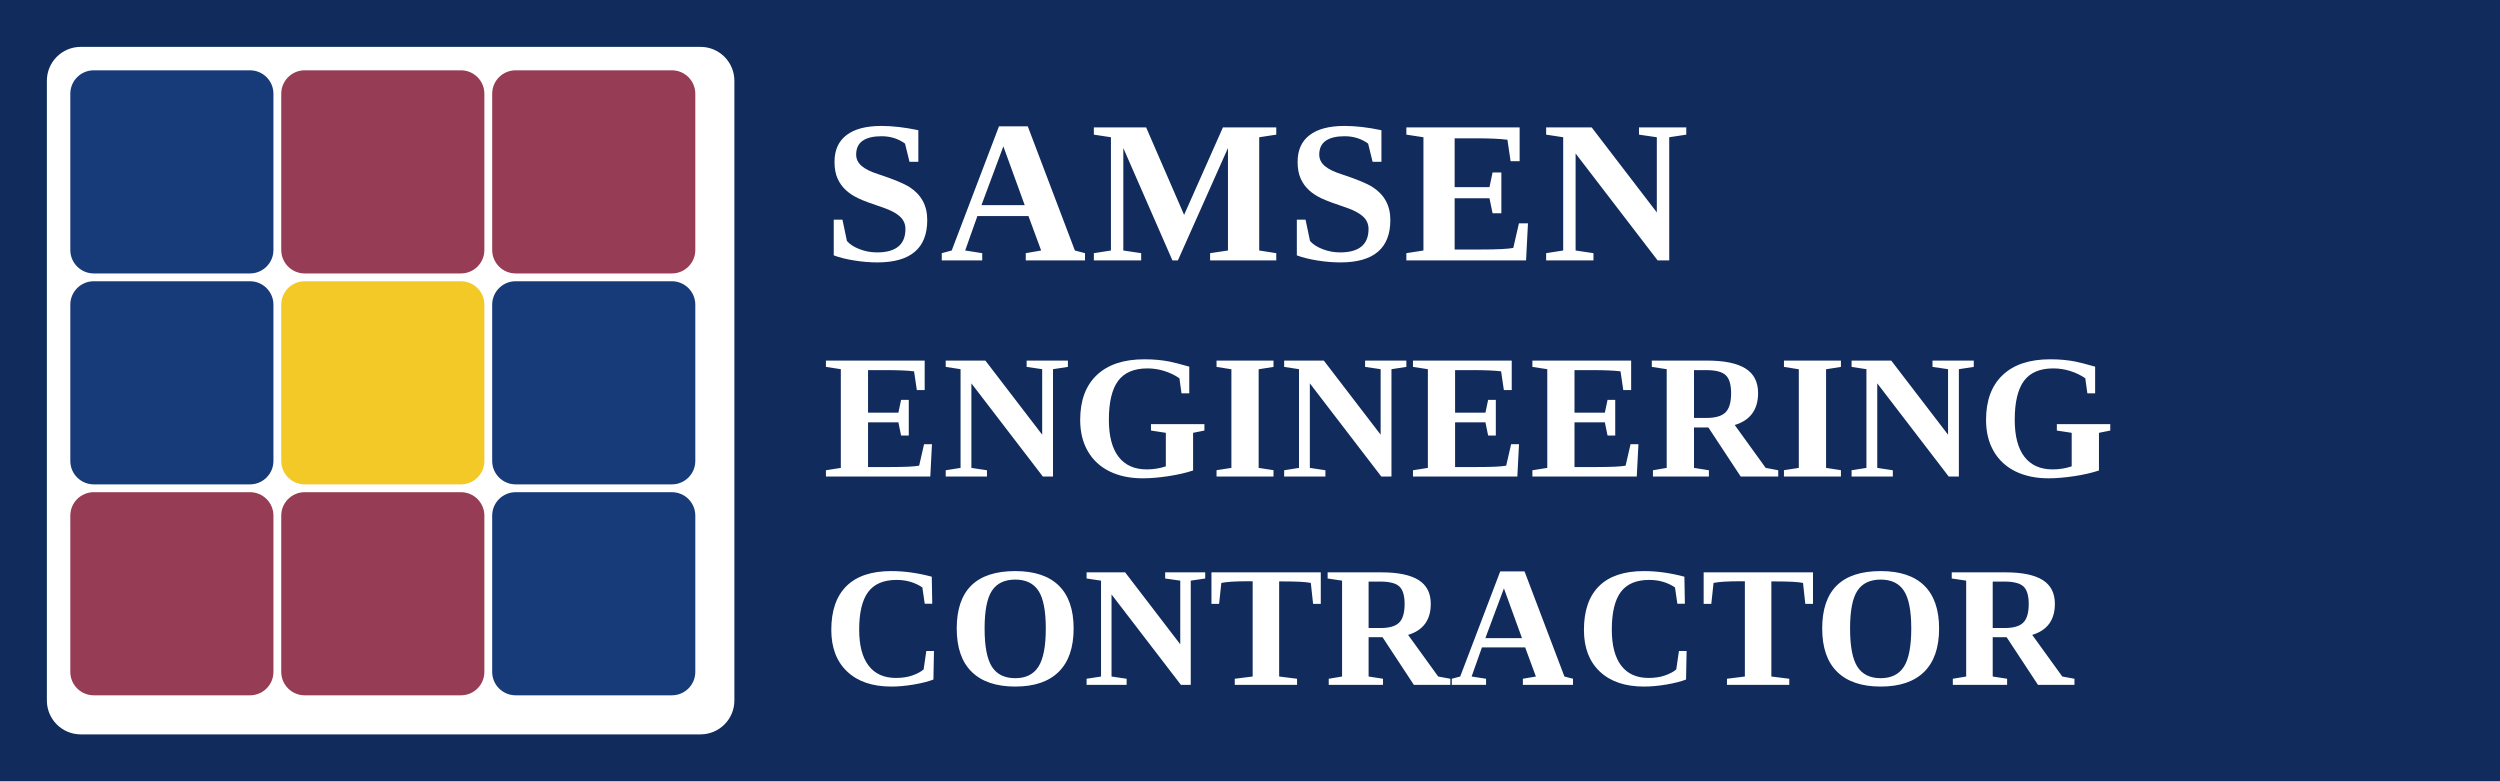
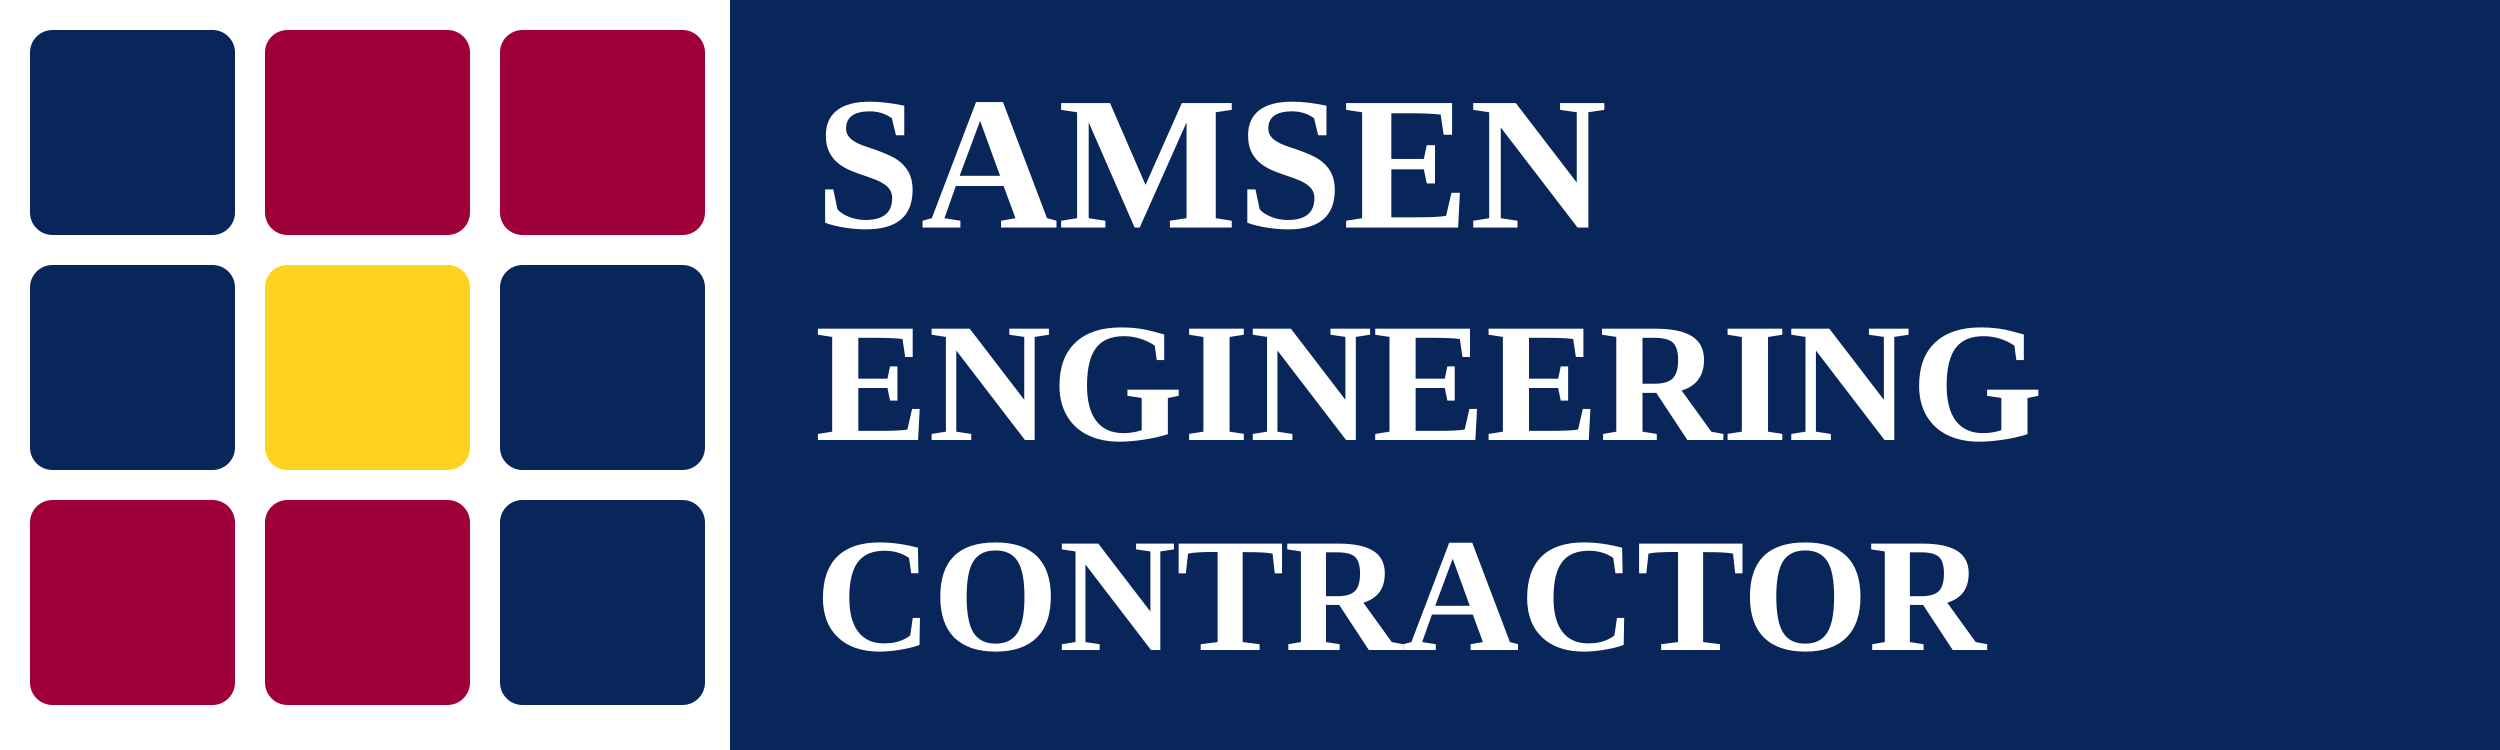
- <svg xmlns="http://www.w3.org/2000/svg" width="960" height="300" viewBox="0 0 960 300" role="img" aria-labelledby="logoTitle logoDesc">
-   <rect width="960" height="300" fill="#102b5c" />
-   <g transform="translate(18 18)">
-     <rect x="0" y="0" width="264" height="264" rx="13" fill="#ffffff" />
-     <g transform="translate(9 9)">
-       <rect x="0" y="0" width="78" height="78" rx="9" fill="#173a78" />
-       <rect x="81" y="0" width="78" height="78" rx="9" fill="#963c55" />
-       <rect x="162" y="0" width="78" height="78" rx="9" fill="#963c55" />
-       <rect x="0" y="81" width="78" height="78" rx="9" fill="#173a78" />
-       <rect x="81" y="81" width="78" height="78" rx="9" fill="#f3c928" />
-       <rect x="162" y="81" width="78" height="78" rx="9" fill="#173a78" />
-       <rect x="0" y="162" width="78" height="78" rx="9" fill="#963c55" />
-       <rect x="81" y="162" width="78" height="78" rx="9" fill="#963c55" />
-       <rect x="162" y="162" width="78" height="78" rx="9" fill="#173a78" />
-     </g>
+ <svg xmlns="http://www.w3.org/2000/svg" width="1000" height="300" viewBox="0 0 1000 300" role="img" aria-labelledby="title desc">
+   <rect width="1000" height="300" fill="#08265a" />
+   <rect x="0" y="0" width="292" height="300" fill="#ffffff" />
+   <g transform="translate(12 12)">
+     <rect x="0" y="0" width="82" height="82" rx="9" fill="#08265a" />
+     <rect x="94" y="0" width="82" height="82" rx="9" fill="#a0003a" />
+     <rect x="188" y="0" width="82" height="82" rx="9" fill="#a0003a" />
+     <rect x="0" y="94" width="82" height="82" rx="9" fill="#08265a" />
+     <rect x="94" y="94" width="82" height="82" rx="9" fill="#ffd21f" />
+     <rect x="188" y="94" width="82" height="82" rx="9" fill="#08265a" />
+     <rect x="0" y="188" width="82" height="82" rx="9" fill="#a0003a" />
+     <rect x="94" y="188" width="82" height="82" rx="9" fill="#a0003a" />
+     <rect x="188" y="188" width="82" height="82" rx="9" fill="#08265a" />
  </g>
  <g fill="#ffffff" font-family="Georgia, 'Times New Roman', serif" font-weight="700">
-     <text x="316" y="100" font-size="78" letter-spacing="1.5">SAMSEN</text>
-     <text x="316" y="183" font-size="68" letter-spacing=".5">ENGINEERING</text>
-     <text x="316" y="263" font-size="66" letter-spacing=".5">CONTRACTOR</text>
+     <text x="326" y="91" font-size="76">SAMSEN</text>
+     <text x="326" y="176" font-size="68">ENGINEERING</text>
+     <text x="326" y="260" font-size="65">CONTRACTOR</text>
  </g>
</svg>
